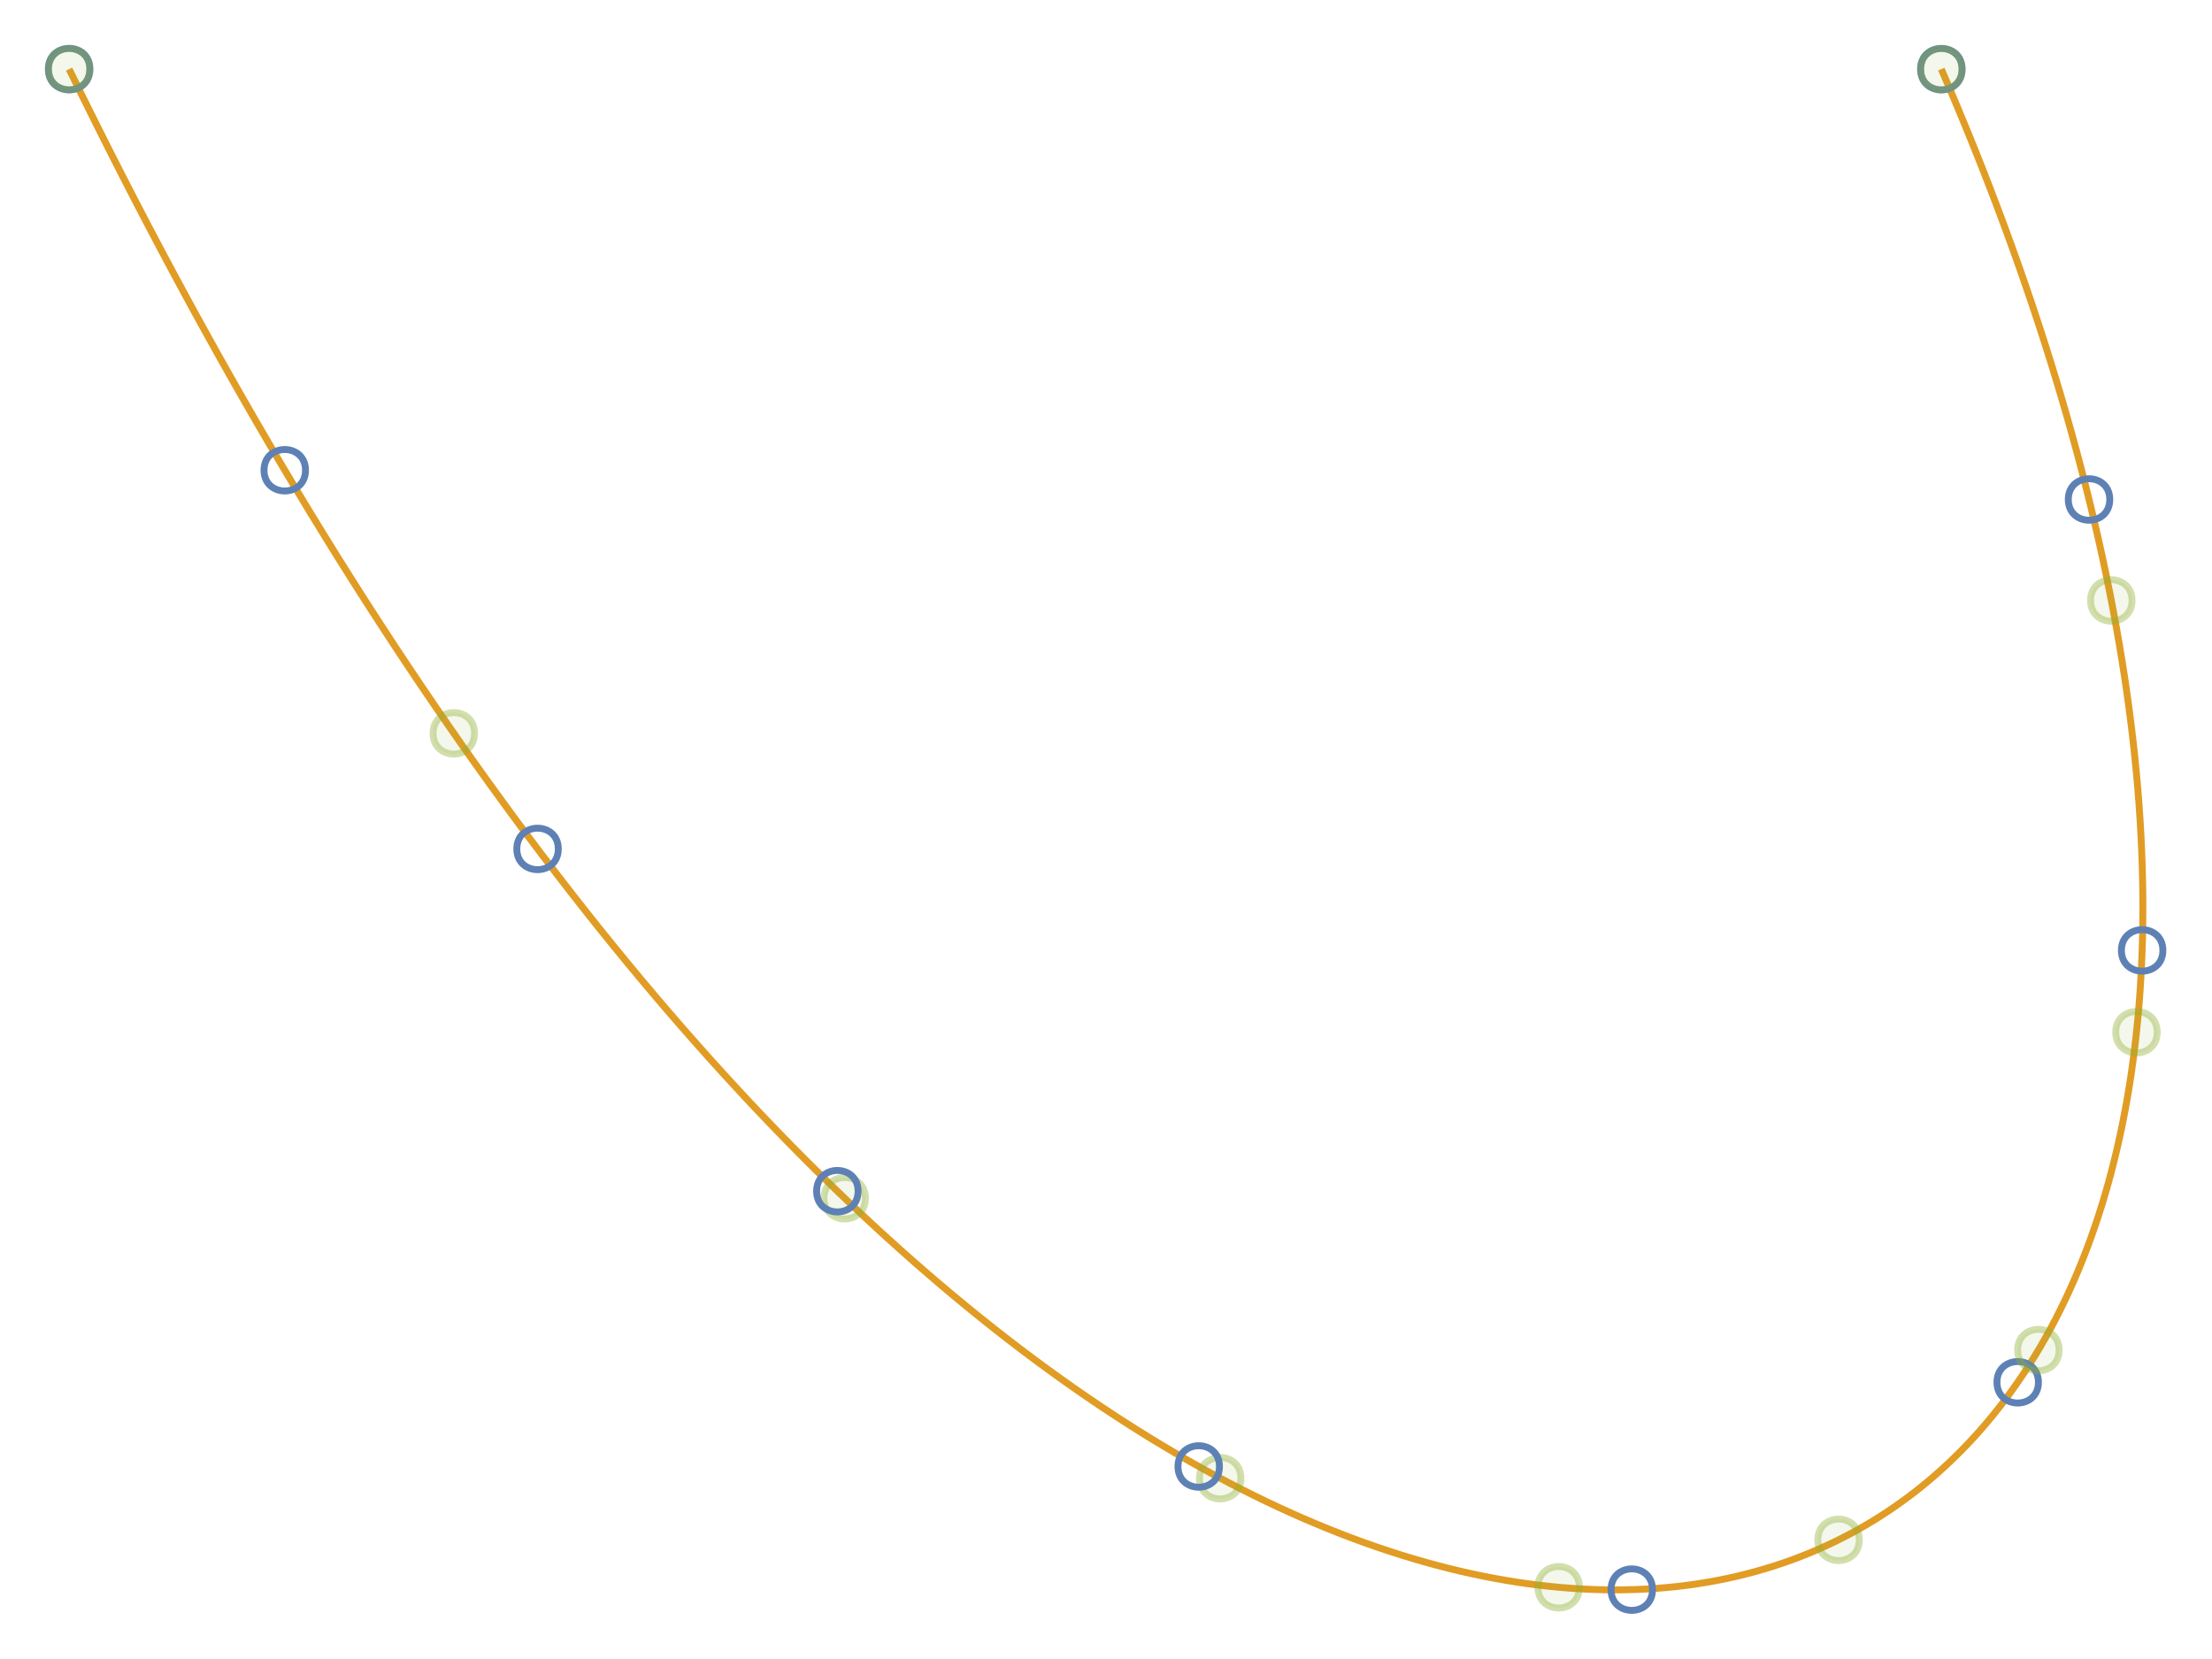
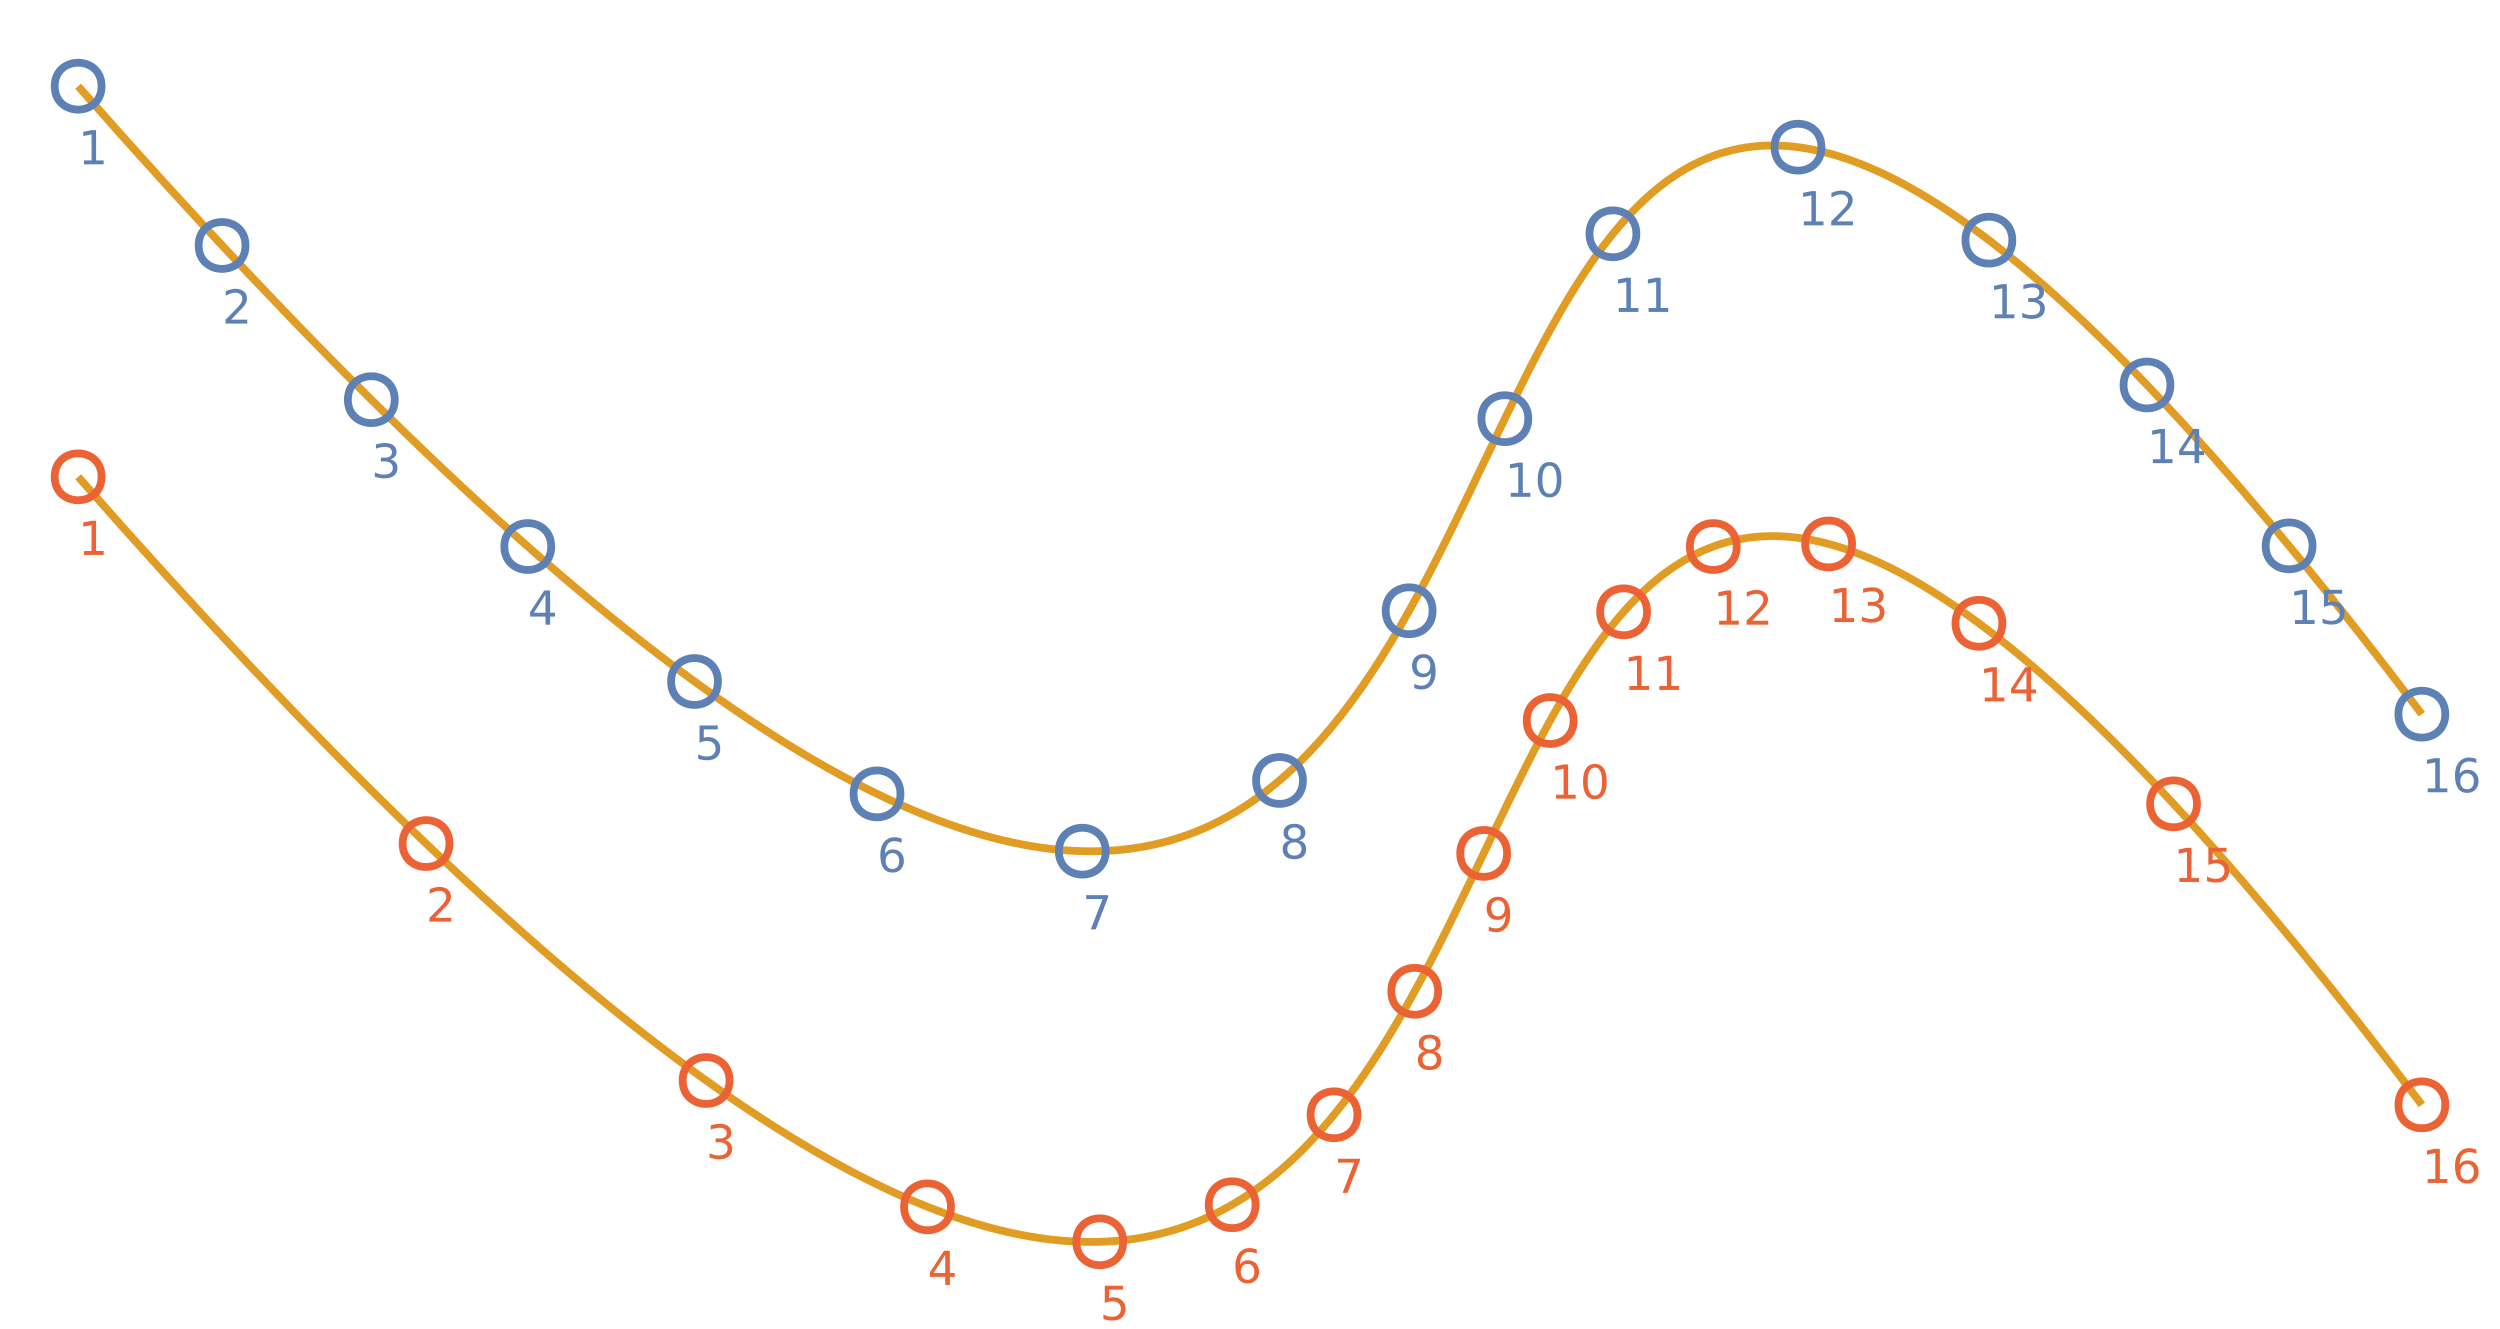
- <svg xmlns="http://www.w3.org/2000/svg" width="320pt" height="240pt" viewBox="0 0 320 240" version="1.1">
+ <svg xmlns="http://www.w3.org/2000/svg" xmlns:xlink="http://www.w3.org/1999/xlink" width="320pt" height="170pt" viewBox="0 0 320 170" version="1.1">
+   <defs>
+     <g>
+       <symbol overflow="visible" id="glyph0-0">
+         <path style="stroke:none;" d="M 0.297 1.062 L 0.297 -4.234 L 3.297 -4.234 L 3.297 1.062 Z M 0.641 0.734 L 2.969 0.734 L 2.969 -3.891 L 0.641 -3.891 Z M 0.641 0.734 " />
+       </symbol>
+       <symbol overflow="visible" id="glyph0-1">
+         <path style="stroke:none;" d="M 0.75 -0.5 L 1.719 -0.5 L 1.719 -3.828 L 0.656 -3.625 L 0.656 -4.156 L 1.703 -4.375 L 2.297 -4.375 L 2.297 -0.5 L 3.266 -0.5 L 3.266 0 L 0.75 0 Z M 0.75 -0.5 " />
+       </symbol>
+       <symbol overflow="visible" id="glyph0-2">
+         <path style="stroke:none;" d="M 1.156 -0.5 L 3.219 -0.5 L 3.219 0 L 0.438 0 L 0.438 -0.5 C 0.664 -0.727 0.973 -1.035 1.359 -1.422 C 1.742 -1.816 1.988 -2.07 2.094 -2.188 C 2.281 -2.406 2.41 -2.586 2.484 -2.734 C 2.555 -2.879 2.594 -3.023 2.594 -3.172 C 2.594 -3.398 2.508 -3.586 2.344 -3.734 C 2.188 -3.879 1.977 -3.953 1.719 -3.953 C 1.531 -3.953 1.332 -3.922 1.125 -3.859 C 0.926 -3.797 0.707 -3.695 0.469 -3.562 L 0.469 -4.156 C 0.707 -4.258 0.93 -4.332 1.141 -4.375 C 1.348 -4.426 1.535 -4.453 1.703 -4.453 C 2.16 -4.453 2.52 -4.336 2.781 -4.109 C 3.051 -3.891 3.188 -3.586 3.188 -3.203 C 3.188 -3.023 3.148 -2.852 3.078 -2.688 C 3.016 -2.531 2.895 -2.344 2.719 -2.125 C 2.676 -2.07 2.52 -1.91 2.25 -1.641 C 1.988 -1.367 1.625 -0.988 1.156 -0.5 Z M 1.156 -0.5 " />
+       </symbol>
+       <symbol overflow="visible" id="glyph0-3">
+         <path style="stroke:none;" d="M 2.438 -2.359 C 2.719 -2.297 2.938 -2.164 3.094 -1.969 C 3.258 -1.781 3.344 -1.547 3.344 -1.266 C 3.344 -0.836 3.191 -0.504 2.891 -0.266 C 2.598 -0.035 2.176 0.078 1.625 0.078 C 1.438 0.078 1.242 0.055 1.047 0.016 C 0.859 -0.016 0.66 -0.062 0.453 -0.125 L 0.453 -0.703 C 0.617 -0.609 0.801 -0.535 1 -0.484 C 1.195 -0.43 1.398 -0.406 1.609 -0.406 C 1.984 -0.406 2.266 -0.477 2.453 -0.625 C 2.648 -0.781 2.75 -0.992 2.75 -1.266 C 2.75 -1.523 2.656 -1.727 2.469 -1.875 C 2.289 -2.02 2.039 -2.094 1.719 -2.094 L 1.219 -2.094 L 1.219 -2.578 L 1.75 -2.578 C 2.039 -2.578 2.258 -2.633 2.406 -2.75 C 2.562 -2.875 2.641 -3.047 2.641 -3.266 C 2.641 -3.484 2.562 -3.648 2.406 -3.766 C 2.25 -3.891 2.02 -3.953 1.719 -3.953 C 1.562 -3.953 1.391 -3.93 1.203 -3.891 C 1.016 -3.859 0.812 -3.805 0.594 -3.734 L 0.594 -4.266 C 0.812 -4.328 1.02 -4.375 1.219 -4.406 C 1.414 -4.438 1.602 -4.453 1.781 -4.453 C 2.227 -4.453 2.582 -4.348 2.844 -4.141 C 3.102 -3.941 3.234 -3.664 3.234 -3.312 C 3.234 -3.07 3.16 -2.867 3.016 -2.703 C 2.879 -2.535 2.688 -2.422 2.438 -2.359 Z M 2.438 -2.359 " />
+       </symbol>
+       <symbol overflow="visible" id="glyph0-4">
+         <path style="stroke:none;" d="M 2.266 -3.859 L 0.781 -1.531 L 2.266 -1.531 Z M 2.109 -4.375 L 2.859 -4.375 L 2.859 -1.531 L 3.484 -1.531 L 3.484 -1.031 L 2.859 -1.031 L 2.859 0 L 2.266 0 L 2.266 -1.031 L 0.297 -1.031 L 0.297 -1.609 Z M 2.109 -4.375 " />
+       </symbol>
+       <symbol overflow="visible" id="glyph0-5">
+         <path style="stroke:none;" d="M 0.641 -4.375 L 2.969 -4.375 L 2.969 -3.875 L 1.188 -3.875 L 1.188 -2.797 C 1.27 -2.828 1.352 -2.848 1.438 -2.859 C 1.531 -2.879 1.617 -2.891 1.703 -2.891 C 2.191 -2.891 2.578 -2.754 2.859 -2.484 C 3.148 -2.223 3.297 -1.863 3.297 -1.406 C 3.297 -0.938 3.148 -0.57 2.859 -0.312 C 2.566 -0.051 2.148 0.078 1.609 0.078 C 1.43 0.078 1.242 0.062 1.047 0.031 C 0.859 0 0.664 -0.047 0.469 -0.109 L 0.469 -0.703 C 0.645 -0.598 0.828 -0.52 1.016 -0.469 C 1.203 -0.426 1.398 -0.406 1.609 -0.406 C 1.941 -0.406 2.207 -0.492 2.406 -0.672 C 2.602 -0.859 2.703 -1.102 2.703 -1.406 C 2.703 -1.707 2.602 -1.945 2.406 -2.125 C 2.207 -2.301 1.941 -2.391 1.609 -2.391 C 1.441 -2.391 1.281 -2.367 1.125 -2.328 C 0.969 -2.297 0.805 -2.242 0.641 -2.172 Z M 0.641 -4.375 " />
+       </symbol>
+       <symbol overflow="visible" id="glyph0-6">
+         <path style="stroke:none;" d="M 1.984 -2.422 C 1.711 -2.422 1.5 -2.328 1.344 -2.141 C 1.188 -1.961 1.109 -1.719 1.109 -1.406 C 1.109 -1.094 1.188 -0.844 1.344 -0.656 C 1.5 -0.477 1.711 -0.391 1.984 -0.391 C 2.242 -0.391 2.453 -0.477 2.609 -0.656 C 2.766 -0.844 2.844 -1.094 2.844 -1.406 C 2.844 -1.719 2.766 -1.961 2.609 -2.141 C 2.453 -2.328 2.242 -2.422 1.984 -2.422 Z M 3.156 -4.281 L 3.156 -3.734 C 3.008 -3.805 2.859 -3.859 2.703 -3.891 C 2.555 -3.93 2.406 -3.953 2.25 -3.953 C 1.863 -3.953 1.566 -3.82 1.359 -3.562 C 1.148 -3.301 1.035 -2.898 1.016 -2.359 C 1.129 -2.535 1.27 -2.664 1.438 -2.75 C 1.613 -2.844 1.805 -2.891 2.016 -2.891 C 2.453 -2.891 2.797 -2.754 3.047 -2.484 C 3.305 -2.223 3.438 -1.863 3.438 -1.406 C 3.438 -0.957 3.301 -0.598 3.031 -0.328 C 2.77 -0.055 2.422 0.078 1.984 0.078 C 1.473 0.078 1.082 -0.113 0.812 -0.5 C 0.551 -0.883 0.422 -1.445 0.422 -2.188 C 0.422 -2.875 0.582 -3.422 0.906 -3.828 C 1.238 -4.242 1.68 -4.453 2.234 -4.453 C 2.379 -4.453 2.523 -4.438 2.672 -4.406 C 2.828 -4.375 2.988 -4.332 3.156 -4.281 Z M 3.156 -4.281 " />
+       </symbol>
+       <symbol overflow="visible" id="glyph0-7">
+         <path style="stroke:none;" d="M 0.5 -4.375 L 3.312 -4.375 L 3.312 -4.125 L 1.719 0 L 1.094 0 L 2.594 -3.875 L 0.5 -3.875 Z M 0.5 -4.375 " />
+       </symbol>
+       <symbol overflow="visible" id="glyph0-8">
+         <path style="stroke:none;" d="M 1.906 -2.078 C 1.625 -2.078 1.398 -2 1.234 -1.844 C 1.078 -1.695 1 -1.492 1 -1.234 C 1 -0.961 1.078 -0.754 1.234 -0.609 C 1.398 -0.461 1.625 -0.391 1.906 -0.391 C 2.188 -0.391 2.406 -0.461 2.562 -0.609 C 2.727 -0.766 2.812 -0.973 2.812 -1.234 C 2.812 -1.492 2.727 -1.695 2.562 -1.844 C 2.406 -2 2.188 -2.078 1.906 -2.078 Z M 1.312 -2.328 C 1.062 -2.391 0.863 -2.504 0.719 -2.672 C 0.582 -2.848 0.516 -3.062 0.516 -3.312 C 0.516 -3.664 0.633 -3.941 0.875 -4.141 C 1.125 -4.348 1.469 -4.453 1.906 -4.453 C 2.344 -4.453 2.688 -4.348 2.938 -4.141 C 3.188 -3.941 3.312 -3.664 3.312 -3.312 C 3.312 -3.062 3.238 -2.848 3.094 -2.672 C 2.945 -2.504 2.75 -2.391 2.5 -2.328 C 2.789 -2.266 3.016 -2.133 3.172 -1.938 C 3.328 -1.75 3.406 -1.516 3.406 -1.234 C 3.406 -0.805 3.273 -0.477 3.016 -0.25 C 2.754 -0.031 2.383 0.078 1.906 0.078 C 1.426 0.078 1.055 -0.031 0.797 -0.25 C 0.535 -0.477 0.406 -0.805 0.406 -1.234 C 0.406 -1.516 0.484 -1.75 0.641 -1.938 C 0.805 -2.133 1.031 -2.266 1.312 -2.328 Z M 1.094 -3.266 C 1.094 -3.035 1.164 -2.859 1.312 -2.734 C 1.457 -2.609 1.656 -2.547 1.906 -2.547 C 2.156 -2.547 2.352 -2.609 2.5 -2.734 C 2.645 -2.859 2.719 -3.035 2.719 -3.266 C 2.719 -3.492 2.645 -3.672 2.5 -3.797 C 2.352 -3.922 2.156 -3.984 1.906 -3.984 C 1.656 -3.984 1.457 -3.922 1.312 -3.797 C 1.164 -3.672 1.094 -3.492 1.094 -3.266 Z M 1.094 -3.266 " />
+       </symbol>
+       <symbol overflow="visible" id="glyph0-9">
+         <path style="stroke:none;" d="M 0.656 -0.094 L 0.656 -0.625 C 0.801 -0.562 0.953 -0.508 1.109 -0.469 C 1.266 -0.426 1.414 -0.406 1.562 -0.406 C 1.945 -0.406 2.242 -0.535 2.453 -0.797 C 2.66 -1.066 2.781 -1.469 2.812 -2 C 2.695 -1.832 2.551 -1.703 2.375 -1.609 C 2.195 -1.523 2.004 -1.484 1.797 -1.484 C 1.359 -1.484 1.008 -1.613 0.75 -1.875 C 0.5 -2.145 0.375 -2.508 0.375 -2.969 C 0.375 -3.414 0.504 -3.773 0.766 -4.047 C 1.035 -4.316 1.395 -4.453 1.844 -4.453 C 2.344 -4.453 2.723 -4.258 2.984 -3.875 C 3.254 -3.488 3.391 -2.926 3.391 -2.188 C 3.391 -1.5 3.227 -0.945 2.906 -0.531 C 2.582 -0.125 2.141 0.078 1.578 0.078 C 1.43 0.078 1.281 0.062 1.125 0.031 C 0.977 0.008 0.82 -0.031 0.656 -0.094 Z M 1.844 -1.953 C 2.102 -1.953 2.312 -2.039 2.469 -2.219 C 2.625 -2.395 2.703 -2.645 2.703 -2.969 C 2.703 -3.281 2.625 -3.523 2.469 -3.703 C 2.312 -3.891 2.102 -3.984 1.844 -3.984 C 1.57 -3.984 1.359 -3.891 1.203 -3.703 C 1.047 -3.523 0.969 -3.281 0.969 -2.969 C 0.969 -2.645 1.047 -2.395 1.203 -2.219 C 1.359 -2.039 1.57 -1.953 1.844 -1.953 Z M 1.844 -1.953 " />
+       </symbol>
+       <symbol overflow="visible" id="glyph0-10">
+         <path style="stroke:none;" d="M 1.906 -3.984 C 1.602 -3.984 1.375 -3.832 1.219 -3.531 C 1.062 -3.227 0.984 -2.781 0.984 -2.188 C 0.984 -1.582 1.062 -1.129 1.219 -0.828 C 1.375 -0.535 1.602 -0.391 1.906 -0.391 C 2.219 -0.391 2.445 -0.535 2.594 -0.828 C 2.75 -1.129 2.828 -1.582 2.828 -2.188 C 2.828 -2.781 2.75 -3.227 2.594 -3.531 C 2.445 -3.832 2.219 -3.984 1.906 -3.984 Z M 1.906 -4.453 C 2.395 -4.453 2.77 -4.258 3.031 -3.875 C 3.289 -3.488 3.422 -2.926 3.422 -2.188 C 3.422 -1.445 3.289 -0.883 3.031 -0.5 C 2.77 -0.113 2.395 0.078 1.906 0.078 C 1.414 0.078 1.039 -0.113 0.781 -0.5 C 0.52 -0.883 0.391 -1.445 0.391 -2.188 C 0.391 -2.926 0.52 -3.488 0.781 -3.875 C 1.039 -4.258 1.414 -4.453 1.906 -4.453 Z M 1.906 -4.453 " />
+       </symbol>
+     </g>
+   </defs>
  <g id="surface1">
-     <path style="fill:none;stroke-width:1;stroke-linecap:butt;stroke-linejoin:miter;stroke:rgb(88.072%,61.104%,14.205%);stroke-opacity:1;stroke-miterlimit:10;" d="M 10 10 C 172.504 343.555 389.176 260.164 280.84 10 " />
-     <path style="fill:none;stroke-width:1;stroke-linecap:butt;stroke-linejoin:miter;stroke:rgb(36.842%,50.678%,70.98%);stroke-opacity:1;stroke-miterlimit:10;" d="M 13 10 C 13 14 7 14 7 10 C 7 6 13 6 13 10 " />
-     <path style="fill-rule:nonzero;fill:rgb(56.018%,69.157%,19.488%);fill-opacity:0.1;stroke-width:1;stroke-linecap:butt;stroke-linejoin:miter;stroke:rgb(56.018%,69.157%,19.488%);stroke-opacity:0.4;stroke-miterlimit:10;" d="M 13 10 C 13 14 7 14 7 10 C 7 6 13 6 13 10 " />
-     <path style="fill:none;stroke-width:1;stroke-linecap:butt;stroke-linejoin:miter;stroke:rgb(36.842%,50.678%,70.98%);stroke-opacity:1;stroke-miterlimit:10;" d="M 44.195 68.027 C 44.195 72.027 38.195 72.027 38.195 68.027 C 38.195 64.027 44.195 64.027 44.195 68.027 " />
-     <path style="fill-rule:nonzero;fill:rgb(56.018%,69.157%,19.488%);fill-opacity:0.1;stroke-width:1;stroke-linecap:butt;stroke-linejoin:miter;stroke:rgb(56.018%,69.157%,19.488%);stroke-opacity:0.4;stroke-miterlimit:10;" d="M 68.652 106.086 C 68.652 110.086 62.652 110.086 62.652 106.086 C 62.652 102.086 68.652 102.086 68.652 106.086 " />
-     <path style="fill:none;stroke-width:1;stroke-linecap:butt;stroke-linejoin:miter;stroke:rgb(36.842%,50.678%,70.98%);stroke-opacity:1;stroke-miterlimit:10;" d="M 80.766 122.809 C 80.766 126.809 74.766 126.809 74.766 122.809 C 74.766 118.809 80.766 118.809 80.766 122.809 " />
-     <path style="fill-rule:nonzero;fill:rgb(56.018%,69.157%,19.488%);fill-opacity:0.1;stroke-width:1;stroke-linecap:butt;stroke-linejoin:miter;stroke:rgb(56.018%,69.157%,19.488%);stroke-opacity:0.4;stroke-miterlimit:10;" d="M 125.199 173.344 C 125.199 177.344 119.199 177.344 119.199 173.344 C 119.199 169.344 125.199 169.344 125.199 173.344 " />
-     <path style="fill:none;stroke-width:1;stroke-linecap:butt;stroke-linejoin:miter;stroke:rgb(36.842%,50.678%,70.98%);stroke-opacity:1;stroke-miterlimit:10;" d="M 124.137 172.324 C 124.137 176.324 118.137 176.324 118.137 172.324 C 118.137 168.324 124.137 168.324 124.137 172.324 " />
-     <path style="fill-rule:nonzero;fill:rgb(56.018%,69.157%,19.488%);fill-opacity:0.1;stroke-width:1;stroke-linecap:butt;stroke-linejoin:miter;stroke:rgb(56.018%,69.157%,19.488%);stroke-opacity:0.4;stroke-miterlimit:10;" d="M 179.516 213.84 C 179.516 217.84 173.516 217.84 173.516 213.84 C 173.516 209.84 179.516 209.84 179.516 213.84 " />
-     <path style="fill:none;stroke-width:1;stroke-linecap:butt;stroke-linejoin:miter;stroke:rgb(36.842%,50.678%,70.98%);stroke-opacity:1;stroke-miterlimit:10;" d="M 176.414 212.148 C 176.414 216.148 170.414 216.148 170.414 212.148 C 170.414 208.148 176.414 208.148 176.414 212.148 " />
-     <path style="fill-rule:nonzero;fill:rgb(56.018%,69.157%,19.488%);fill-opacity:0.1;stroke-width:1;stroke-linecap:butt;stroke-linejoin:miter;stroke:rgb(56.018%,69.157%,19.488%);stroke-opacity:0.4;stroke-miterlimit:10;" d="M 228.484 229.625 C 228.484 233.625 222.484 233.625 222.484 229.625 C 222.484 225.625 228.484 225.625 228.484 229.625 " />
-     <path style="fill:none;stroke-width:1;stroke-linecap:butt;stroke-linejoin:miter;stroke:rgb(36.842%,50.678%,70.98%);stroke-opacity:1;stroke-miterlimit:10;" d="M 239.062 229.965 C 239.062 233.965 233.062 233.965 233.062 229.965 C 233.062 225.965 239.062 225.965 239.062 229.965 " />
-     <path style="fill-rule:nonzero;fill:rgb(56.018%,69.157%,19.488%);fill-opacity:0.1;stroke-width:1;stroke-linecap:butt;stroke-linejoin:miter;stroke:rgb(56.018%,69.157%,19.488%);stroke-opacity:0.4;stroke-miterlimit:10;" d="M 268.98 222.762 C 268.98 226.762 262.98 226.762 262.98 222.762 C 262.98 218.762 268.98 218.762 268.98 222.762 " />
-     <path style="fill:none;stroke-width:1;stroke-linecap:butt;stroke-linejoin:miter;stroke:rgb(36.842%,50.678%,70.98%);stroke-opacity:1;stroke-miterlimit:10;" d="M 294.891 199.969 C 294.891 203.969 288.891 203.969 288.891 199.969 C 288.891 195.969 294.891 195.969 294.891 199.969 " />
-     <path style="fill-rule:nonzero;fill:rgb(56.018%,69.157%,19.488%);fill-opacity:0.1;stroke-width:1;stroke-linecap:butt;stroke-linejoin:miter;stroke:rgb(56.018%,69.157%,19.488%);stroke-opacity:0.4;stroke-miterlimit:10;" d="M 297.883 195.309 C 297.883 199.309 291.883 199.309 291.883 195.309 C 291.883 191.309 297.883 191.309 297.883 195.309 " />
-     <path style="fill:none;stroke-width:1;stroke-linecap:butt;stroke-linejoin:miter;stroke:rgb(36.842%,50.678%,70.98%);stroke-opacity:1;stroke-miterlimit:10;" d="M 312.895 137.492 C 312.895 141.492 306.895 141.492 306.895 137.492 C 306.895 133.492 312.895 133.492 312.895 137.492 " />
-     <path style="fill-rule:nonzero;fill:rgb(56.018%,69.157%,19.488%);fill-opacity:0.1;stroke-width:1;stroke-linecap:butt;stroke-linejoin:miter;stroke:rgb(56.018%,69.157%,19.488%);stroke-opacity:0.4;stroke-miterlimit:10;" d="M 312.074 149.324 C 312.074 153.324 306.074 153.324 306.074 149.324 C 306.074 145.324 312.074 145.324 312.074 149.324 " />
-     <path style="fill:none;stroke-width:1;stroke-linecap:butt;stroke-linejoin:miter;stroke:rgb(36.842%,50.678%,70.98%);stroke-opacity:1;stroke-miterlimit:10;" d="M 305.211 72.258 C 305.211 76.258 299.211 76.258 299.211 72.258 C 299.211 68.258 305.211 68.258 305.211 72.258 " />
-     <path style="fill-rule:nonzero;fill:rgb(56.018%,69.157%,19.488%);fill-opacity:0.1;stroke-width:1;stroke-linecap:butt;stroke-linejoin:miter;stroke:rgb(56.018%,69.157%,19.488%);stroke-opacity:0.4;stroke-miterlimit:10;" d="M 308.434 86.867 C 308.434 90.867 302.434 90.867 302.434 86.867 C 302.434 82.867 308.434 82.867 308.434 86.867 " />
-     <path style="fill:none;stroke-width:1;stroke-linecap:butt;stroke-linejoin:miter;stroke:rgb(36.842%,50.678%,70.98%);stroke-opacity:1;stroke-miterlimit:10;" d="M 283.844 10.008 C 283.844 14.008 277.844 14.008 277.844 10.008 C 277.844 6.008 283.844 6.008 283.844 10.008 " />
-     <path style="fill-rule:nonzero;fill:rgb(56.018%,69.157%,19.488%);fill-opacity:0.1;stroke-width:1;stroke-linecap:butt;stroke-linejoin:miter;stroke:rgb(56.018%,69.157%,19.488%);stroke-opacity:0.4;stroke-miterlimit:10;" d="M 283.84 10 C 283.84 14 277.84 14 277.84 10 C 277.84 6 283.84 6 283.84 10 " />
+     <path style="fill:none;stroke-width:1;stroke-linecap:butt;stroke-linejoin:miter;stroke:rgb(88.072%,61.104%,14.205%);stroke-opacity:1;stroke-miterlimit:10;" d="M 0 1.031 C 246.41 281.418 121.891 -153.871 300 81.418 " transform="matrix(1,0,0,1,10,10)" />
+     <path style="fill:none;stroke-width:1;stroke-linecap:butt;stroke-linejoin:miter;stroke:rgb(36.842%,50.678%,70.98%);stroke-opacity:1;stroke-miterlimit:10;" d="M 3 1.031 C 3 5.031 -3 5.031 -3 1.031 C -3 -2.969 3 -2.969 3 1.031 " transform="matrix(1,0,0,1,10,10)" />
+     <g style="fill:rgb(36.842%,50.678%,70.98%);fill-opacity:1;">
+       <use xlink:href="#glyph0-1" x="10" y="21.031" />
+     </g>
+     <path style="fill:none;stroke-width:1;stroke-linecap:butt;stroke-linejoin:miter;stroke:rgb(36.842%,50.678%,70.98%);stroke-opacity:1;stroke-miterlimit:10;" d="M 21.426 21.418 C 21.426 25.418 15.426 25.418 15.426 21.418 C 15.426 17.418 21.426 17.418 21.426 21.418 " transform="matrix(1,0,0,1,10,10)" />
+     <g style="fill:rgb(36.842%,50.678%,70.98%);fill-opacity:1;">
+       <use xlink:href="#glyph0-2" x="28.426" y="41.418" />
+     </g>
+     <path style="fill:none;stroke-width:1;stroke-linecap:butt;stroke-linejoin:miter;stroke:rgb(36.842%,50.678%,70.98%);stroke-opacity:1;stroke-miterlimit:10;" d="M 40.527 41.156 C 40.527 45.156 34.527 45.156 34.527 41.156 C 34.527 37.156 40.527 37.156 40.527 41.156 " transform="matrix(1,0,0,1,10,10)" />
+     <g style="fill:rgb(36.842%,50.678%,70.98%);fill-opacity:1;">
+       <use xlink:href="#glyph0-3" x="47.527" y="61.156" />
+     </g>
+     <path style="fill:none;stroke-width:1;stroke-linecap:butt;stroke-linejoin:miter;stroke:rgb(36.842%,50.678%,70.98%);stroke-opacity:1;stroke-miterlimit:10;" d="M 60.555 59.957 C 60.555 63.957 54.555 63.957 54.555 59.957 C 54.555 55.957 60.555 55.957 60.555 59.957 " transform="matrix(1,0,0,1,10,10)" />
+     <g style="fill:rgb(36.842%,50.678%,70.98%);fill-opacity:1;">
+       <use xlink:href="#glyph0-4" x="67.555" y="79.957" />
+     </g>
+     <path style="fill:none;stroke-width:1;stroke-linecap:butt;stroke-linejoin:miter;stroke:rgb(36.842%,50.678%,70.98%);stroke-opacity:1;stroke-miterlimit:10;" d="M 81.898 77.234 C 81.898 81.234 75.898 81.234 75.898 77.234 C 75.898 73.234 81.898 73.234 81.898 77.234 " transform="matrix(1,0,0,1,10,10)" />
+     <g style="fill:rgb(36.842%,50.678%,70.98%);fill-opacity:1;">
+       <use xlink:href="#glyph0-5" x="88.898" y="97.234" />
+     </g>
+     <path style="fill:none;stroke-width:1;stroke-linecap:butt;stroke-linejoin:miter;stroke:rgb(36.842%,50.678%,70.98%);stroke-opacity:1;stroke-miterlimit:10;" d="M 105.258 91.617 C 105.258 95.617 99.258 95.617 99.258 91.617 C 99.258 87.617 105.258 87.617 105.258 91.617 " transform="matrix(1,0,0,1,10,10)" />
+     <g style="fill:rgb(36.842%,50.678%,70.98%);fill-opacity:1;">
+       <use xlink:href="#glyph0-6" x="112.258" y="111.617" />
+     </g>
+     <path style="fill:none;stroke-width:1;stroke-linecap:butt;stroke-linejoin:miter;stroke:rgb(36.842%,50.678%,70.98%);stroke-opacity:1;stroke-miterlimit:10;" d="M 131.531 98.953 C 131.531 102.953 125.531 102.953 125.531 98.953 C 125.531 94.953 131.531 94.953 131.531 98.953 " transform="matrix(1,0,0,1,10,10)" />
+     <g style="fill:rgb(36.842%,50.678%,70.98%);fill-opacity:1;">
+       <use xlink:href="#glyph0-7" x="138.531" y="118.953" />
+     </g>
+     <path style="fill:none;stroke-width:1;stroke-linecap:butt;stroke-linejoin:miter;stroke:rgb(36.842%,50.678%,70.98%);stroke-opacity:1;stroke-miterlimit:10;" d="M 156.777 89.898 C 156.777 93.898 150.777 93.898 150.777 89.898 C 150.777 85.898 156.777 85.898 156.777 89.898 " transform="matrix(1,0,0,1,10,10)" />
+     <g style="fill:rgb(36.842%,50.678%,70.98%);fill-opacity:1;">
+       <use xlink:href="#glyph0-8" x="163.777" y="109.898" />
+     </g>
+     <path style="fill:none;stroke-width:1;stroke-linecap:butt;stroke-linejoin:miter;stroke:rgb(36.842%,50.678%,70.98%);stroke-opacity:1;stroke-miterlimit:10;" d="M 173.371 68.176 C 173.371 72.176 167.371 72.176 167.371 68.176 C 167.371 64.176 173.371 64.176 173.371 68.176 " transform="matrix(1,0,0,1,10,10)" />
+     <g style="fill:rgb(36.842%,50.678%,70.98%);fill-opacity:1;">
+       <use xlink:href="#glyph0-9" x="180.371" y="88.176" />
+     </g>
+     <path style="fill:none;stroke-width:1;stroke-linecap:butt;stroke-linejoin:miter;stroke:rgb(36.842%,50.678%,70.98%);stroke-opacity:1;stroke-miterlimit:10;" d="M 185.621 43.59 C 185.621 47.59 179.621 47.59 179.621 43.59 C 179.621 39.59 185.621 39.59 185.621 43.59 " transform="matrix(1,0,0,1,10,10)" />
+     <g style="fill:rgb(36.842%,50.678%,70.98%);fill-opacity:1;">
+       <use xlink:href="#glyph0-1" x="192.621" y="63.59" />
+       <use xlink:href="#glyph0-10" x="196.438" y="63.59" />
+     </g>
+     <path style="fill:none;stroke-width:1;stroke-linecap:butt;stroke-linejoin:miter;stroke:rgb(36.842%,50.678%,70.98%);stroke-opacity:1;stroke-miterlimit:10;" d="M 199.453 19.926 C 199.453 23.926 193.453 23.926 193.453 19.926 C 193.453 15.926 199.453 15.926 199.453 19.926 " transform="matrix(1,0,0,1,10,10)" />
+     <g style="fill:rgb(36.842%,50.678%,70.98%);fill-opacity:1;">
+       <use xlink:href="#glyph0-1" x="206.453" y="39.926" />
+       <use xlink:href="#glyph0-1" x="210.271" y="39.926" />
+     </g>
+     <path style="fill:none;stroke-width:1;stroke-linecap:butt;stroke-linejoin:miter;stroke:rgb(36.842%,50.678%,70.98%);stroke-opacity:1;stroke-miterlimit:10;" d="M 223.141 8.84 C 223.141 12.84 217.141 12.84 217.141 8.84 C 217.141 4.84 223.141 4.84 223.141 8.84 " transform="matrix(1,0,0,1,10,10)" />
+     <g style="fill:rgb(36.842%,50.678%,70.98%);fill-opacity:1;">
+       <use xlink:href="#glyph0-1" x="230.141" y="28.84" />
+       <use xlink:href="#glyph0-2" x="233.958" y="28.84" />
+     </g>
+     <path style="fill:none;stroke-width:1;stroke-linecap:butt;stroke-linejoin:miter;stroke:rgb(36.842%,50.678%,70.98%);stroke-opacity:1;stroke-miterlimit:10;" d="M 247.578 20.742 C 247.578 24.742 241.578 24.742 241.578 20.742 C 241.578 16.742 247.578 16.742 247.578 20.742 " transform="matrix(1,0,0,1,10,10)" />
+     <g style="fill:rgb(36.842%,50.678%,70.98%);fill-opacity:1;">
+       <use xlink:href="#glyph0-1" x="254.578" y="40.742" />
+       <use xlink:href="#glyph0-3" x="258.396" y="40.742" />
+     </g>
+     <path style="fill:none;stroke-width:1;stroke-linecap:butt;stroke-linejoin:miter;stroke:rgb(36.842%,50.678%,70.98%);stroke-opacity:1;stroke-miterlimit:10;" d="M 267.816 39.277 C 267.816 43.277 261.816 43.277 261.816 39.277 C 261.816 35.277 267.816 35.277 267.816 39.277 " transform="matrix(1,0,0,1,10,10)" />
+     <g style="fill:rgb(36.842%,50.678%,70.98%);fill-opacity:1;">
+       <use xlink:href="#glyph0-1" x="274.816" y="59.277" />
+       <use xlink:href="#glyph0-4" x="278.634" y="59.277" />
+     </g>
+     <path style="fill:none;stroke-width:1;stroke-linecap:butt;stroke-linejoin:miter;stroke:rgb(36.842%,50.678%,70.98%);stroke-opacity:1;stroke-miterlimit:10;" d="M 286.004 59.871 C 286.004 63.871 280.004 63.871 280.004 59.871 C 280.004 55.871 286.004 55.871 286.004 59.871 " transform="matrix(1,0,0,1,10,10)" />
+     <g style="fill:rgb(36.842%,50.678%,70.98%);fill-opacity:1;">
+       <use xlink:href="#glyph0-1" x="293.004" y="79.871" />
+       <use xlink:href="#glyph0-5" x="296.821" y="79.871" />
+     </g>
+     <path style="fill:none;stroke-width:1;stroke-linecap:butt;stroke-linejoin:miter;stroke:rgb(36.842%,50.678%,70.98%);stroke-opacity:1;stroke-miterlimit:10;" d="M 302.996 81.414 C 302.996 85.414 296.996 85.414 296.996 81.414 C 296.996 77.414 302.996 77.414 302.996 81.414 " transform="matrix(1,0,0,1,10,10)" />
+     <g style="fill:rgb(36.842%,50.678%,70.98%);fill-opacity:1;">
+       <use xlink:href="#glyph0-1" x="309.996" y="101.414" />
+       <use xlink:href="#glyph0-6" x="313.813" y="101.414" />
+     </g>
+     <path style="fill:none;stroke-width:1;stroke-linecap:butt;stroke-linejoin:miter;stroke:rgb(88.072%,61.104%,14.205%);stroke-opacity:1;stroke-miterlimit:10;" d="M 0 1.031 C 246.41 281.418 121.891 -153.871 300 81.418 " transform="matrix(1,0,0,1,10,60)" />
+     <path style="fill:none;stroke-width:1;stroke-linecap:butt;stroke-linejoin:miter;stroke:rgb(92.253%,38.563%,20.918%);stroke-opacity:1;stroke-miterlimit:10;" d="M 3 1.031 C 3 5.031 -3 5.031 -3 1.031 C -3 -2.969 3 -2.969 3 1.031 " transform="matrix(1,0,0,1,10,60)" />
+     <g style="fill:rgb(92.253%,38.563%,20.918%);fill-opacity:1;">
+       <use xlink:href="#glyph0-1" x="10" y="71.031" />
+     </g>
+     <path style="fill:none;stroke-width:1;stroke-linecap:butt;stroke-linejoin:miter;stroke:rgb(92.253%,38.563%,20.918%);stroke-opacity:1;stroke-miterlimit:10;" d="M 47.535 47.977 C 47.535 51.977 41.535 51.977 41.535 47.977 C 41.535 43.977 47.535 43.977 47.535 47.977 " transform="matrix(1,0,0,1,10,60)" />
+     <g style="fill:rgb(92.253%,38.563%,20.918%);fill-opacity:1;">
+       <use xlink:href="#glyph0-2" x="54.535" y="117.977" />
+     </g>
+     <path style="fill:none;stroke-width:1;stroke-linecap:butt;stroke-linejoin:miter;stroke:rgb(92.253%,38.563%,20.918%);stroke-opacity:1;stroke-miterlimit:10;" d="M 83.379 78.305 C 83.379 82.305 77.379 82.305 77.379 78.305 C 77.379 74.305 83.379 74.305 83.379 78.305 " transform="matrix(1,0,0,1,10,60)" />
+     <g style="fill:rgb(92.253%,38.563%,20.918%);fill-opacity:1;">
+       <use xlink:href="#glyph0-3" x="90.379" y="148.305" />
+     </g>
+     <path style="fill:none;stroke-width:1;stroke-linecap:butt;stroke-linejoin:miter;stroke:rgb(92.253%,38.563%,20.918%);stroke-opacity:1;stroke-miterlimit:10;" d="M 111.723 94.473 C 111.723 98.473 105.723 98.473 105.723 94.473 C 105.723 90.473 111.723 90.473 111.723 94.473 " transform="matrix(1,0,0,1,10,60)" />
+     <g style="fill:rgb(92.253%,38.563%,20.918%);fill-opacity:1;">
+       <use xlink:href="#glyph0-4" x="118.723" y="164.473" />
+     </g>
+     <path style="fill:none;stroke-width:1;stroke-linecap:butt;stroke-linejoin:miter;stroke:rgb(92.253%,38.563%,20.918%);stroke-opacity:1;stroke-miterlimit:10;" d="M 133.77 98.949 C 133.77 102.949 127.77 102.949 127.77 98.949 C 127.77 94.949 133.77 94.949 133.77 98.949 " transform="matrix(1,0,0,1,10,60)" />
+     <g style="fill:rgb(92.253%,38.563%,20.918%);fill-opacity:1;">
+       <use xlink:href="#glyph0-5" x="140.77" y="168.949" />
+     </g>
+     <path style="fill:none;stroke-width:1;stroke-linecap:butt;stroke-linejoin:miter;stroke:rgb(92.253%,38.563%,20.918%);stroke-opacity:1;stroke-miterlimit:10;" d="M 150.715 94.203 C 150.715 98.203 144.715 98.203 144.715 94.203 C 144.715 90.203 150.715 90.203 150.715 94.203 " transform="matrix(1,0,0,1,10,60)" />
+     <g style="fill:rgb(92.253%,38.563%,20.918%);fill-opacity:1;">
+       <use xlink:href="#glyph0-6" x="157.715" y="164.203" />
+     </g>
+     <path style="fill:none;stroke-width:1;stroke-linecap:butt;stroke-linejoin:miter;stroke:rgb(92.253%,38.563%,20.918%);stroke-opacity:1;stroke-miterlimit:10;" d="M 163.754 82.691 C 163.754 86.691 157.754 86.691 157.754 82.691 C 157.754 78.691 163.754 78.691 163.754 82.691 " transform="matrix(1,0,0,1,10,60)" />
+     <g style="fill:rgb(92.253%,38.563%,20.918%);fill-opacity:1;">
+       <use xlink:href="#glyph0-7" x="170.754" y="152.691" />
+     </g>
+     <path style="fill:none;stroke-width:1;stroke-linecap:butt;stroke-linejoin:miter;stroke:rgb(92.253%,38.563%,20.918%);stroke-opacity:1;stroke-miterlimit:10;" d="M 174.086 66.883 C 174.086 70.883 168.086 70.883 168.086 66.883 C 168.086 62.883 174.086 62.883 174.086 66.883 " transform="matrix(1,0,0,1,10,60)" />
+     <g style="fill:rgb(92.253%,38.563%,20.918%);fill-opacity:1;">
+       <use xlink:href="#glyph0-8" x="181.086" y="136.883" />
+     </g>
+     <path style="fill:none;stroke-width:1;stroke-linecap:butt;stroke-linejoin:miter;stroke:rgb(92.253%,38.563%,20.918%);stroke-opacity:1;stroke-miterlimit:10;" d="M 182.91 49.238 C 182.91 53.238 176.91 53.238 176.91 49.238 C 176.91 45.238 182.91 45.238 182.91 49.238 " transform="matrix(1,0,0,1,10,60)" />
+     <g style="fill:rgb(92.253%,38.563%,20.918%);fill-opacity:1;">
+       <use xlink:href="#glyph0-9" x="189.91" y="119.238" />
+     </g>
+     <path style="fill:none;stroke-width:1;stroke-linecap:butt;stroke-linejoin:miter;stroke:rgb(92.253%,38.563%,20.918%);stroke-opacity:1;stroke-miterlimit:10;" d="M 191.422 32.227 C 191.422 36.227 185.422 36.227 185.422 32.227 C 185.422 28.227 191.422 28.227 191.422 32.227 " transform="matrix(1,0,0,1,10,60)" />
+     <g style="fill:rgb(92.253%,38.563%,20.918%);fill-opacity:1;">
+       <use xlink:href="#glyph0-1" x="198.422" y="102.227" />
+       <use xlink:href="#glyph0-10" x="202.239" y="102.227" />
+     </g>
+     <path style="fill:none;stroke-width:1;stroke-linecap:butt;stroke-linejoin:miter;stroke:rgb(92.253%,38.563%,20.918%);stroke-opacity:1;stroke-miterlimit:10;" d="M 200.82 18.312 C 200.82 22.312 194.82 22.312 194.82 18.312 C 194.82 14.312 200.82 14.312 200.82 18.312 " transform="matrix(1,0,0,1,10,60)" />
+     <g style="fill:rgb(92.253%,38.563%,20.918%);fill-opacity:1;">
+       <use xlink:href="#glyph0-1" x="207.82" y="88.312" />
+       <use xlink:href="#glyph0-1" x="211.638" y="88.312" />
+     </g>
+     <path style="fill:none;stroke-width:1;stroke-linecap:butt;stroke-linejoin:miter;stroke:rgb(92.253%,38.563%,20.918%);stroke-opacity:1;stroke-miterlimit:10;" d="M 212.301 9.957 C 212.301 13.957 206.301 13.957 206.301 9.957 C 206.301 5.957 212.301 5.957 212.301 9.957 " transform="matrix(1,0,0,1,10,60)" />
+     <g style="fill:rgb(92.253%,38.563%,20.918%);fill-opacity:1;">
+       <use xlink:href="#glyph0-1" x="219.301" y="79.957" />
+       <use xlink:href="#glyph0-2" x="223.118" y="79.957" />
+     </g>
+     <path style="fill:none;stroke-width:1;stroke-linecap:butt;stroke-linejoin:miter;stroke:rgb(92.253%,38.563%,20.918%);stroke-opacity:1;stroke-miterlimit:10;" d="M 227.062 9.625 C 227.062 13.625 221.062 13.625 221.062 9.625 C 221.062 5.625 227.062 5.625 227.062 9.625 " transform="matrix(1,0,0,1,10,60)" />
+     <g style="fill:rgb(92.253%,38.563%,20.918%);fill-opacity:1;">
+       <use xlink:href="#glyph0-1" x="234.062" y="79.625" />
+       <use xlink:href="#glyph0-3" x="237.88" y="79.625" />
+     </g>
+     <path style="fill:none;stroke-width:1;stroke-linecap:butt;stroke-linejoin:miter;stroke:rgb(92.253%,38.563%,20.918%);stroke-opacity:1;stroke-miterlimit:10;" d="M 246.301 19.781 C 246.301 23.781 240.301 23.781 240.301 19.781 C 240.301 15.781 246.301 15.781 246.301 19.781 " transform="matrix(1,0,0,1,10,60)" />
+     <g style="fill:rgb(92.253%,38.563%,20.918%);fill-opacity:1;">
+       <use xlink:href="#glyph0-1" x="253.301" y="89.781" />
+       <use xlink:href="#glyph0-4" x="257.118" y="89.781" />
+     </g>
+     <path style="fill:none;stroke-width:1;stroke-linecap:butt;stroke-linejoin:miter;stroke:rgb(92.253%,38.563%,20.918%);stroke-opacity:1;stroke-miterlimit:10;" d="M 271.215 42.891 C 271.215 46.891 265.215 46.891 265.215 42.891 C 265.215 38.891 271.215 38.891 271.215 42.891 " transform="matrix(1,0,0,1,10,60)" />
+     <g style="fill:rgb(92.253%,38.563%,20.918%);fill-opacity:1;">
+       <use xlink:href="#glyph0-1" x="278.215" y="112.891" />
+       <use xlink:href="#glyph0-5" x="282.032" y="112.891" />
+     </g>
+     <path style="fill:none;stroke-width:1;stroke-linecap:butt;stroke-linejoin:miter;stroke:rgb(92.253%,38.563%,20.918%);stroke-opacity:1;stroke-miterlimit:10;" d="M 303 81.418 C 303 85.418 297 85.418 297 81.418 C 297 77.418 303 77.418 303 81.418 " transform="matrix(1,0,0,1,10,60)" />
+     <g style="fill:rgb(92.253%,38.563%,20.918%);fill-opacity:1;">
+       <use xlink:href="#glyph0-1" x="310" y="151.418" />
+       <use xlink:href="#glyph0-6" x="313.817" y="151.418" />
+     </g>
  </g>
</svg>
